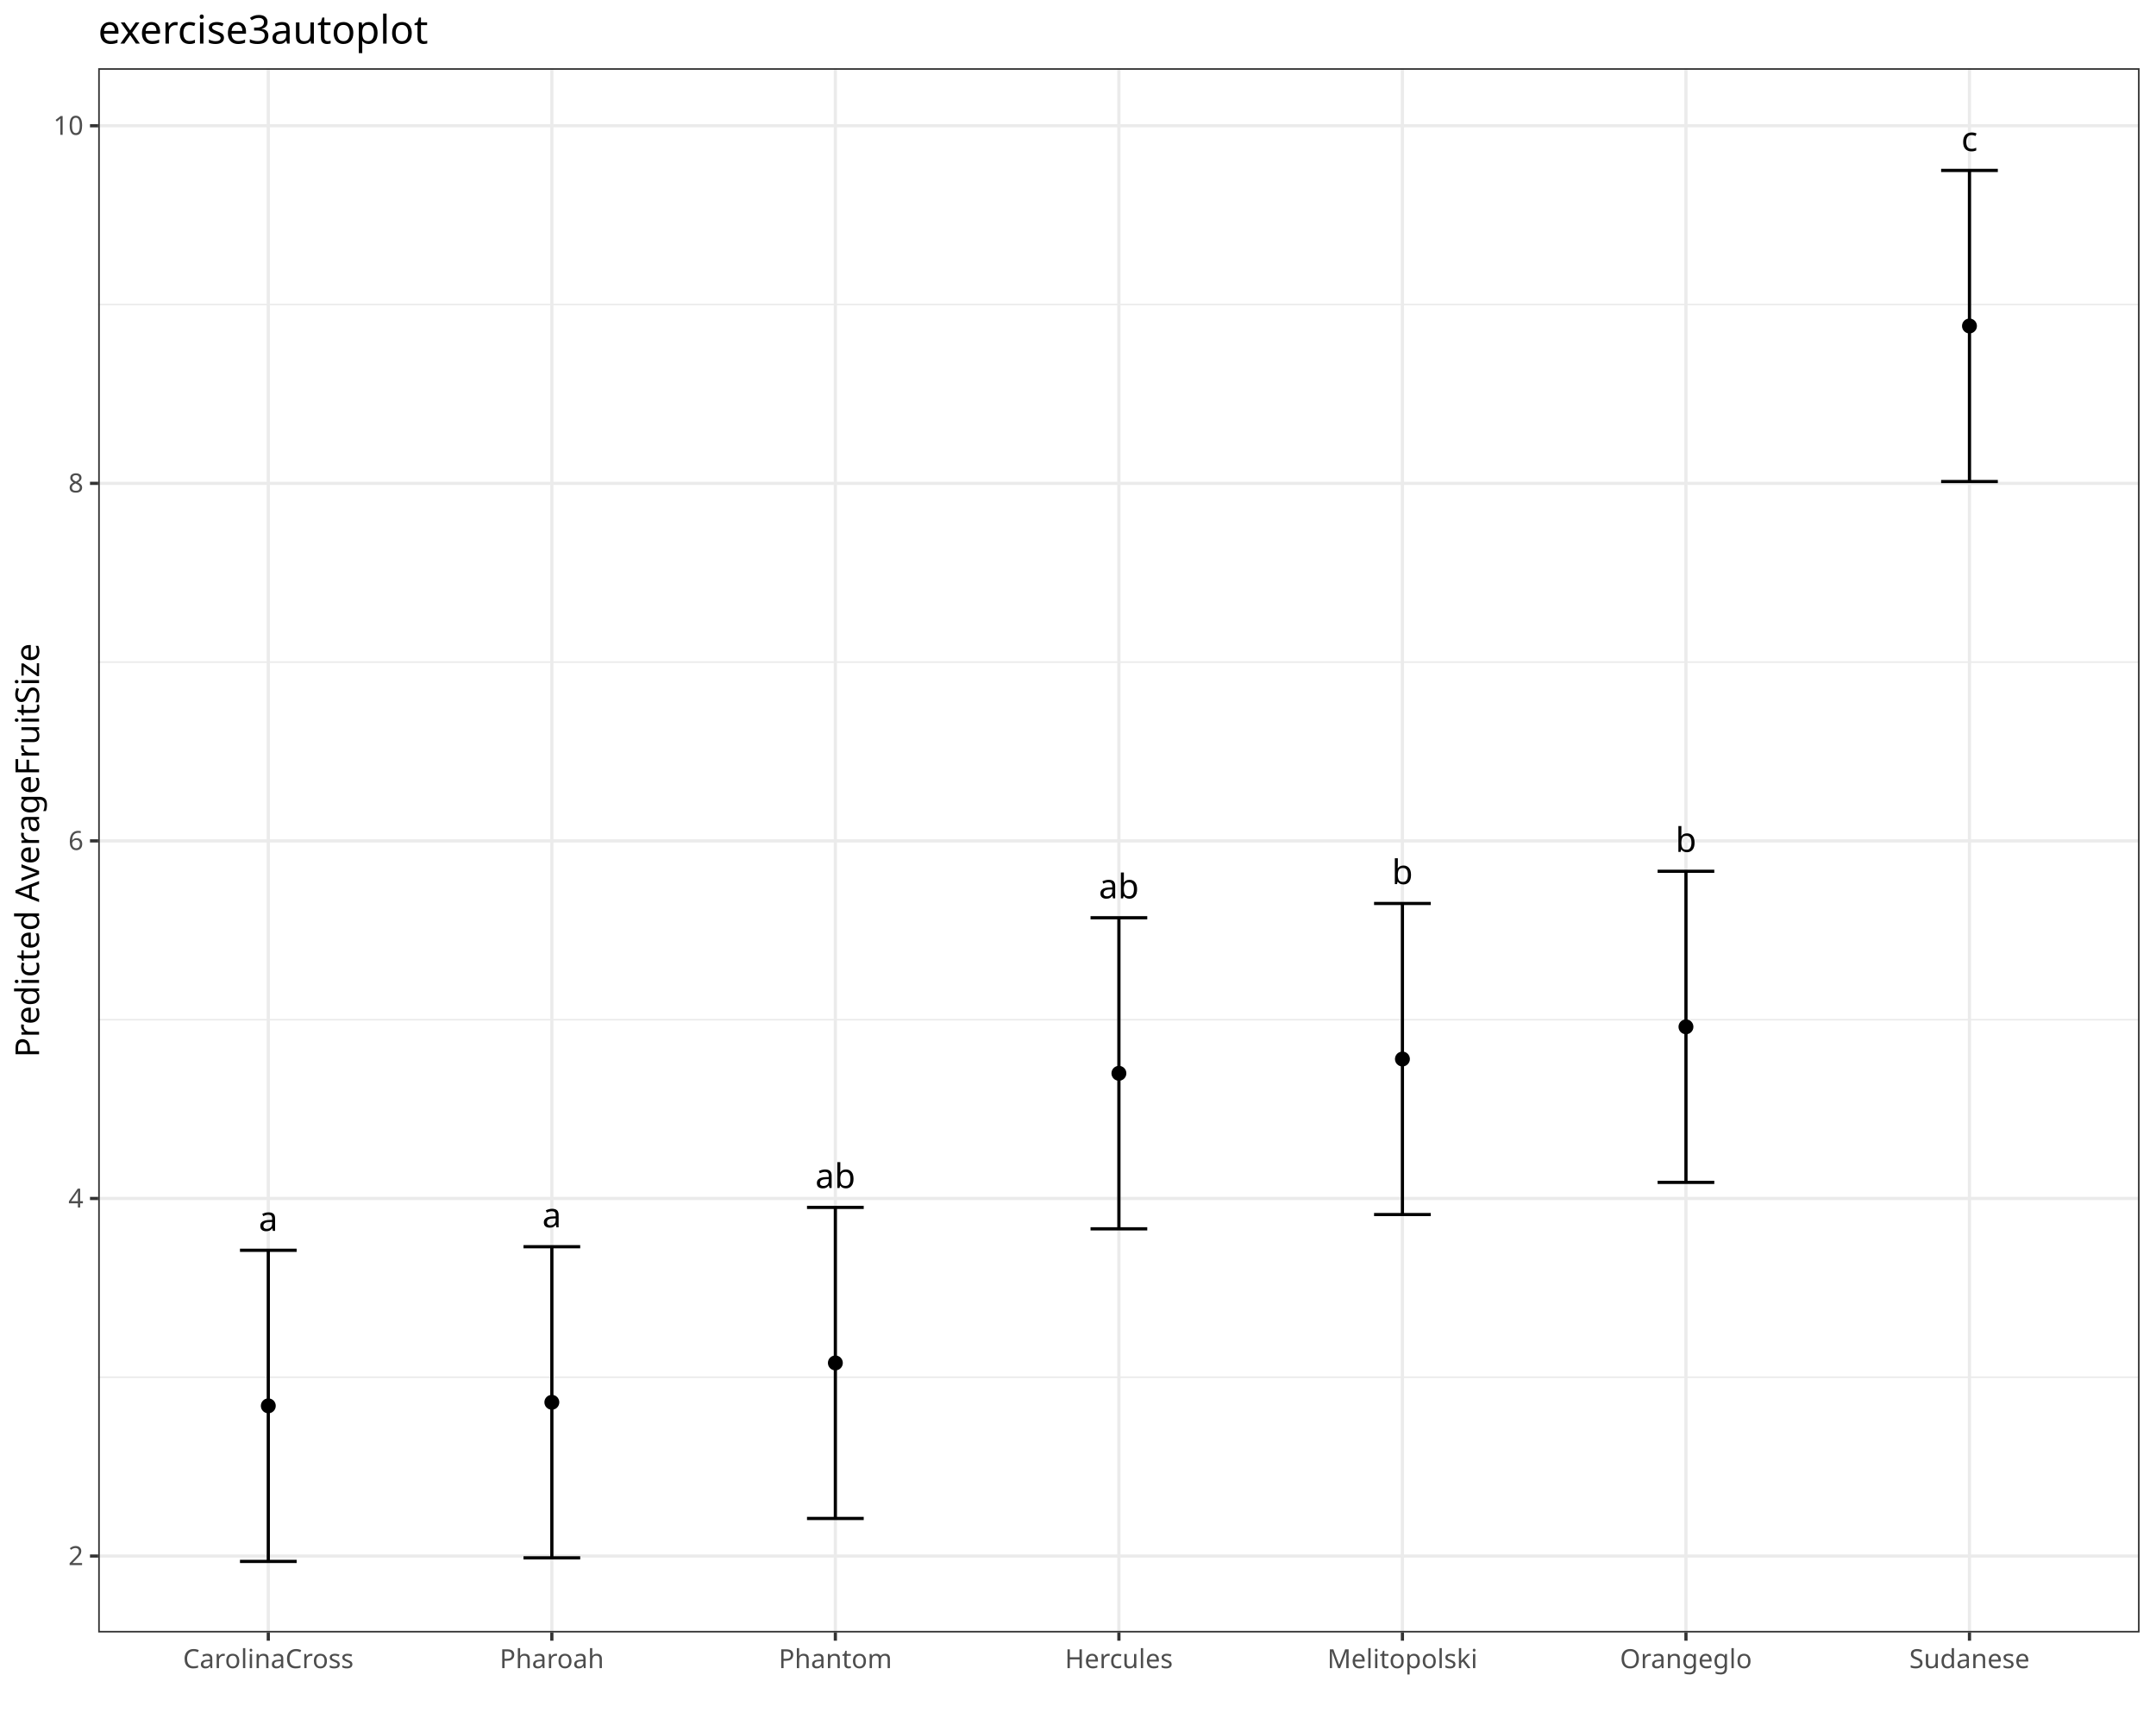
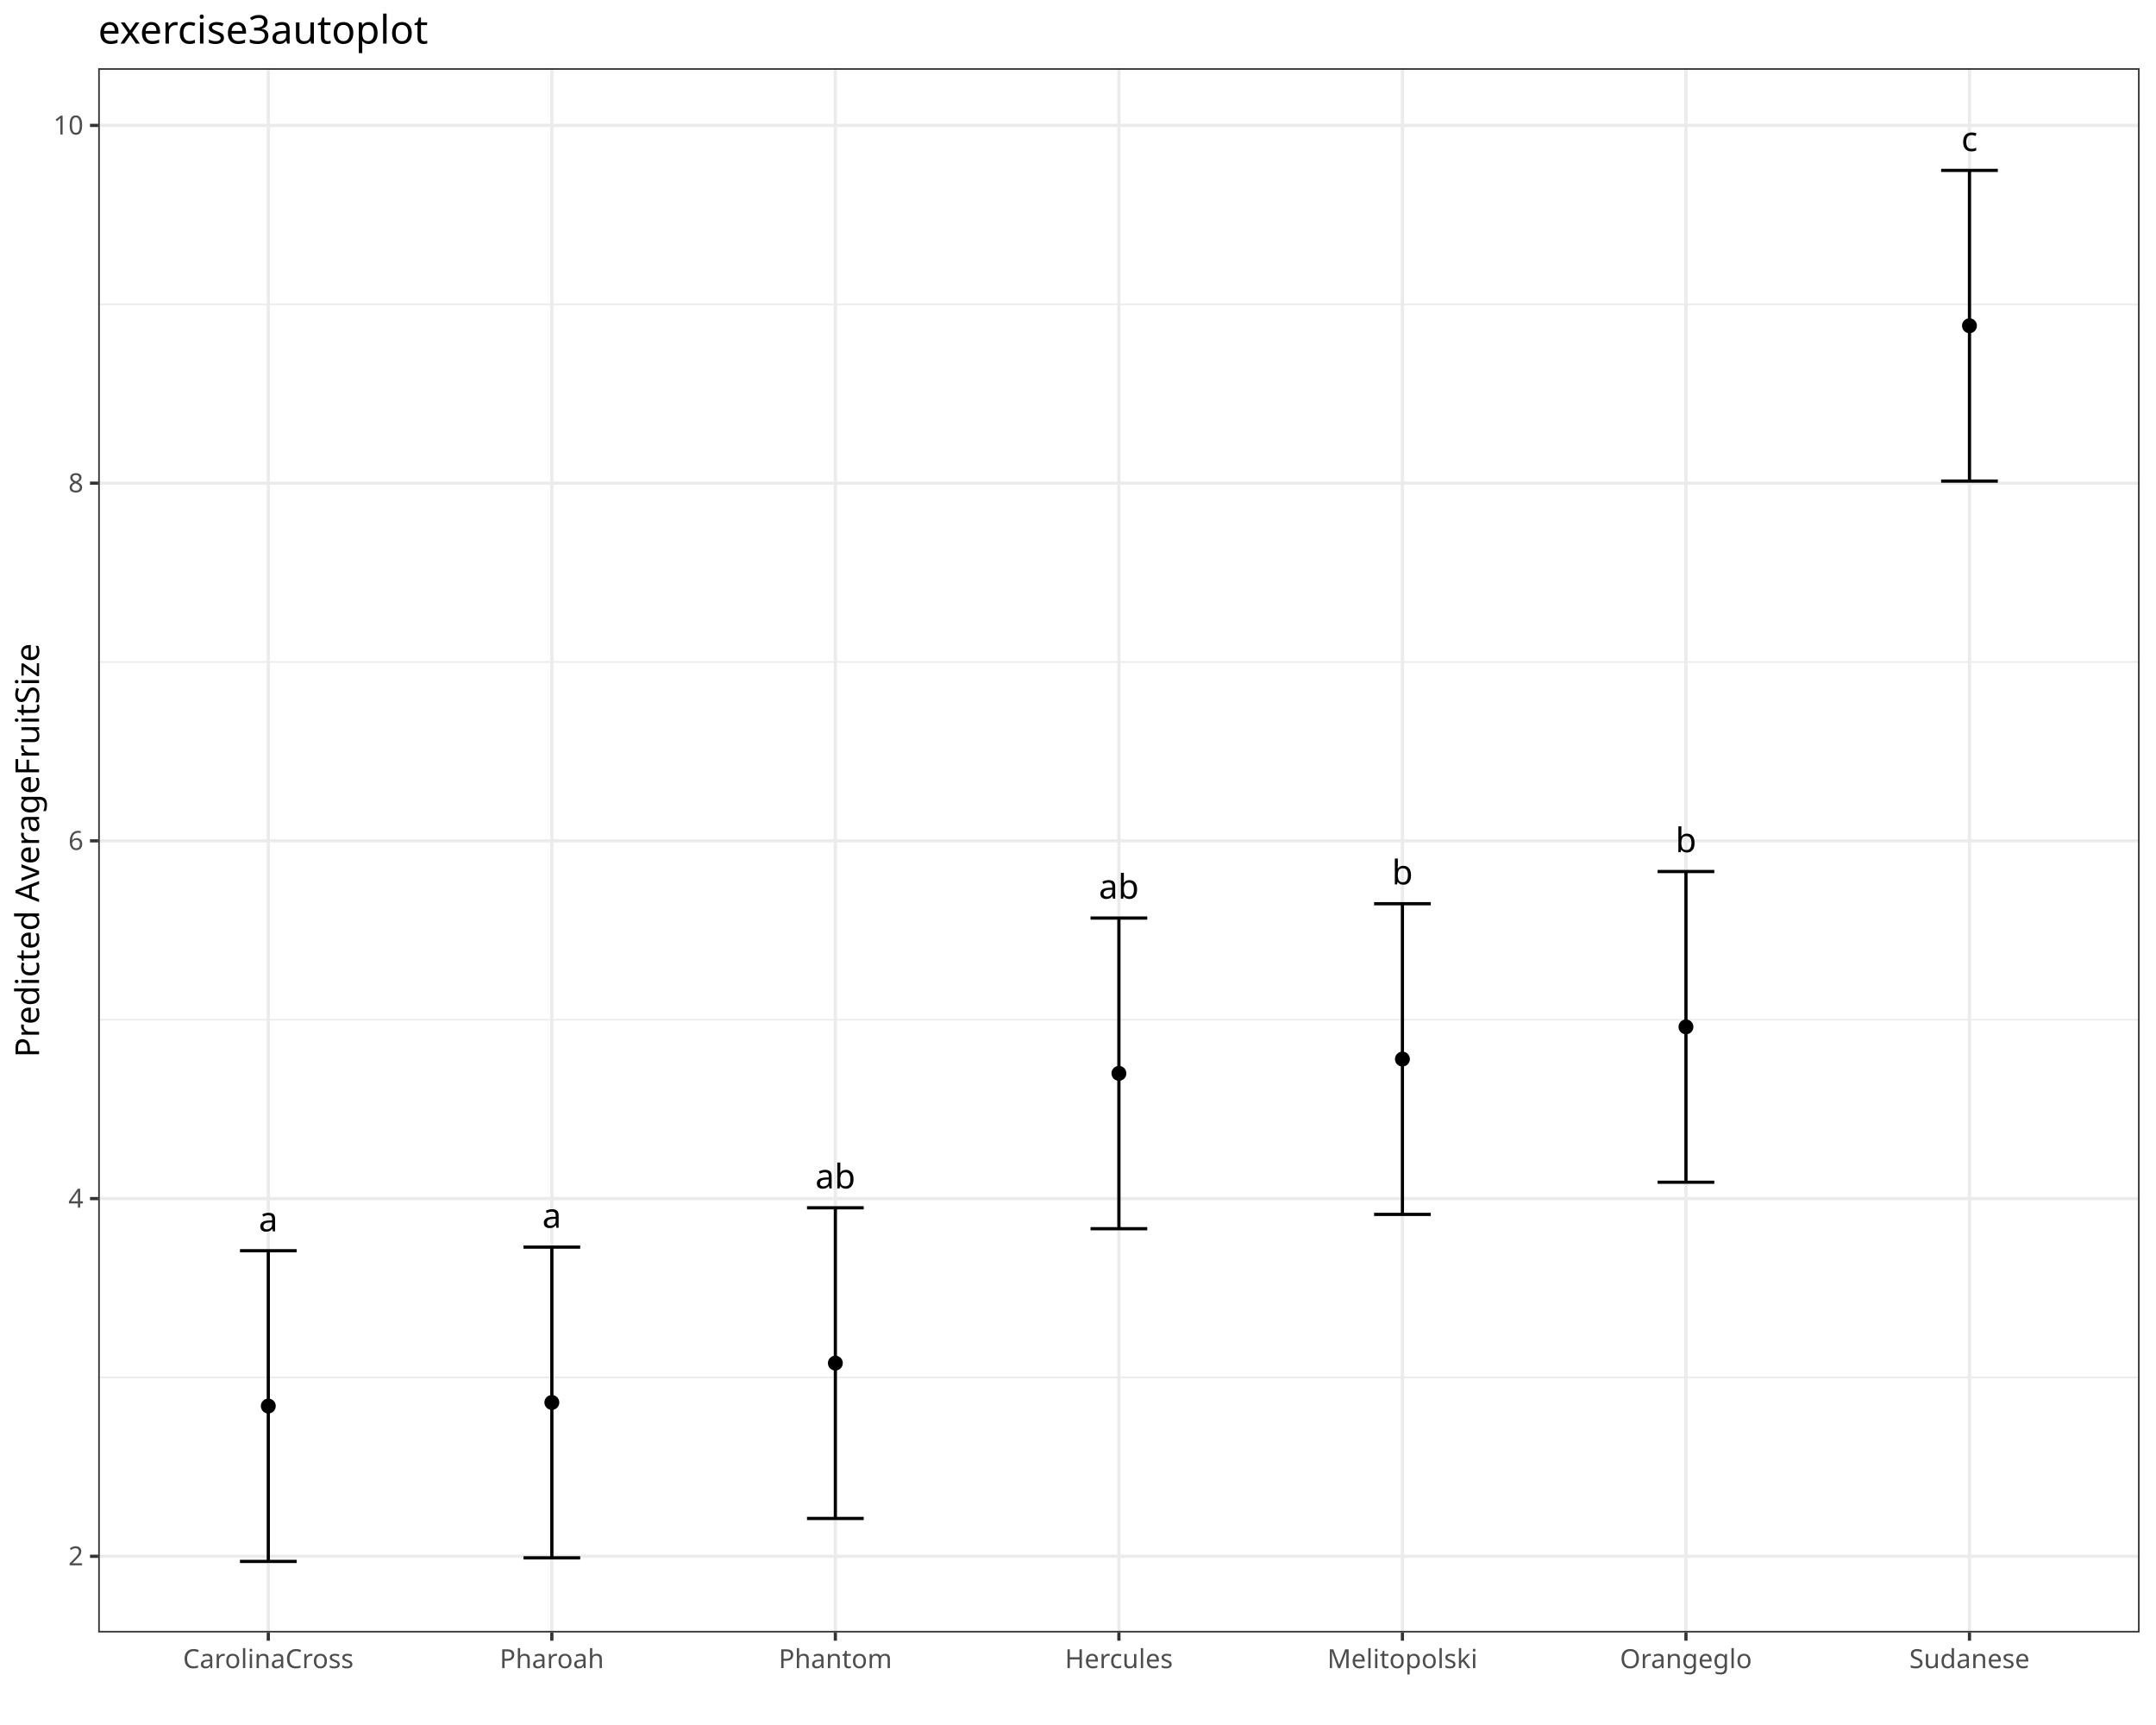
<svg xmlns="http://www.w3.org/2000/svg" class="svglite" data-engine-version="2.0" width="720.00pt" height="576.00pt" viewBox="0 0 720.00 576.00">
  <defs>
    <style type="text/css">
    .svglite line, .svglite polyline, .svglite polygon, .svglite path, .svglite rect, .svglite circle {
      fill: none;
      stroke: #000000;
      stroke-linecap: round;
      stroke-linejoin: round;
      stroke-miterlimit: 10.00;
    }
  </style>
  </defs>
  <rect width="100%" height="100%" style="stroke: none; fill: #FFFFFF;" />
  <defs>
    <clipPath id="cpMC4wMHw3MjAuMDB8MC4wMHw1NzYuMDA=">
      <rect x="0.00" y="0.00" width="720.00" height="576.00" />
    </clipPath>
  </defs>
  <g clip-path="url(#cpMC4wMHw3MjAuMDB8MC4wMHw1NzYuMDA=)">
    <rect x="0.00" y="0.00" width="720.00" height="576.00" style="stroke-width: 1.07; stroke: #FFFFFF; fill: #FFFFFF;" />
  </g>
  <defs>
    <clipPath id="cpMzIuNzl8NzE0LjUyfDIyLjc4fDU0NS4xMQ==">
      <rect x="32.79" y="22.78" width="681.73" height="522.33" />
    </clipPath>
  </defs>
  <g clip-path="url(#cpMzIuNzl8NzE0LjUyfDIyLjc4fDU0NS4xMQ==)">
    <rect x="32.79" y="22.78" width="681.73" height="522.33" style="stroke-width: 1.07; stroke: none; fill: #FFFFFF;" />
-     <polyline points="32.79,459.88 714.52,459.88 " style="stroke-width: 0.53; stroke: #EBEBEB; stroke-linecap: butt;" />
-     <polyline points="32.79,340.48 714.52,340.48 " style="stroke-width: 0.53; stroke: #EBEBEB; stroke-linecap: butt;" />
-     <polyline points="32.79,221.09 714.52,221.09 " style="stroke-width: 0.53; stroke: #EBEBEB; stroke-linecap: butt;" />
-     <polyline points="32.79,101.69 714.52,101.69 " style="stroke-width: 0.53; stroke: #EBEBEB; stroke-linecap: butt;" />
-     <polyline points="32.79,519.58 714.52,519.58 " style="stroke-width: 1.07; stroke: #EBEBEB; stroke-linecap: butt;" />
-     <polyline points="32.79,400.18 714.52,400.18 " style="stroke-width: 1.07; stroke: #EBEBEB; stroke-linecap: butt;" />
-     <polyline points="32.79,280.78 714.52,280.78 " style="stroke-width: 1.07; stroke: #EBEBEB; stroke-linecap: butt;" />
-     <polyline points="32.79,161.39 714.52,161.39 " style="stroke-width: 1.07; stroke: #EBEBEB; stroke-linecap: butt;" />
-     <polyline points="32.79,41.99 714.52,41.99 " style="stroke-width: 1.07; stroke: #EBEBEB; stroke-linecap: butt;" />
+     <polyline points="32.79,459.94 714.52,459.94 " style="stroke-width: 0.53; stroke: #EBEBEB; stroke-linecap: butt;" />
+     <polyline points="32.79,340.50 714.52,340.50 " style="stroke-width: 0.53; stroke: #EBEBEB; stroke-linecap: butt;" />
+     <polyline points="32.79,221.05 714.52,221.05 " style="stroke-width: 0.53; stroke: #EBEBEB; stroke-linecap: butt;" />
+     <polyline points="32.79,101.61 714.52,101.61 " style="stroke-width: 0.53; stroke: #EBEBEB; stroke-linecap: butt;" />
+     <polyline points="32.79,519.67 714.52,519.67 " style="stroke-width: 1.07; stroke: #EBEBEB; stroke-linecap: butt;" />
+     <polyline points="32.79,400.22 714.52,400.22 " style="stroke-width: 1.07; stroke: #EBEBEB; stroke-linecap: butt;" />
+     <polyline points="32.79,280.77 714.52,280.77 " style="stroke-width: 1.07; stroke: #EBEBEB; stroke-linecap: butt;" />
+     <polyline points="32.79,161.33 714.52,161.33 " style="stroke-width: 1.07; stroke: #EBEBEB; stroke-linecap: butt;" />
+     <polyline points="32.79,41.88 714.52,41.88 " style="stroke-width: 1.07; stroke: #EBEBEB; stroke-linecap: butt;" />
    <polyline points="89.60,545.11 89.60,22.78 " style="stroke-width: 1.07; stroke: #EBEBEB; stroke-linecap: butt;" />
    <polyline points="184.29,545.11 184.29,22.78 " style="stroke-width: 1.07; stroke: #EBEBEB; stroke-linecap: butt;" />
    <polyline points="278.97,545.11 278.97,22.78 " style="stroke-width: 1.07; stroke: #EBEBEB; stroke-linecap: butt;" />
    <polyline points="373.66,545.11 373.66,22.78 " style="stroke-width: 1.07; stroke: #EBEBEB; stroke-linecap: butt;" />
    <polyline points="468.34,545.11 468.34,22.78 " style="stroke-width: 1.07; stroke: #EBEBEB; stroke-linecap: butt;" />
    <polyline points="563.03,545.11 563.03,22.78 " style="stroke-width: 1.07; stroke: #EBEBEB; stroke-linecap: butt;" />
    <polyline points="657.71,545.11 657.71,22.78 " style="stroke-width: 1.07; stroke: #EBEBEB; stroke-linecap: butt;" />
-     <circle cx="89.60" cy="469.43" r="2.49" style="stroke-width: 0.71; stroke: none; fill: #000000;" />
-     <circle cx="184.29" cy="468.24" r="2.49" style="stroke-width: 0.71; stroke: none; fill: #000000;" />
-     <circle cx="278.97" cy="455.10" r="2.49" style="stroke-width: 0.71; stroke: none; fill: #000000;" />
-     <circle cx="373.66" cy="358.39" r="2.49" style="stroke-width: 0.71; stroke: none; fill: #000000;" />
-     <circle cx="468.34" cy="353.62" r="2.49" style="stroke-width: 0.71; stroke: none; fill: #000000;" />
-     <circle cx="563.03" cy="342.87" r="2.49" style="stroke-width: 0.71; stroke: none; fill: #000000;" />
-     <circle cx="657.71" cy="108.85" r="2.49" style="stroke-width: 0.71; stroke: none; fill: #000000;" />
-     <polyline points="80.14,417.49 99.07,417.49 " style="stroke-width: 1.07; stroke-linecap: butt;" />
-     <polyline points="89.60,417.49 89.60,521.37 " style="stroke-width: 1.07; stroke-linecap: butt;" />
+     <circle cx="89.60" cy="469.50" r="2.49" style="stroke-width: 0.71; stroke: none; fill: #000000;" />
+     <circle cx="184.29" cy="468.30" r="2.49" style="stroke-width: 0.71; stroke: none; fill: #000000;" />
+     <circle cx="278.97" cy="455.16" r="2.49" style="stroke-width: 0.71; stroke: none; fill: #000000;" />
+     <circle cx="373.66" cy="358.41" r="2.49" style="stroke-width: 0.71; stroke: none; fill: #000000;" />
+     <circle cx="468.34" cy="353.64" r="2.49" style="stroke-width: 0.71; stroke: none; fill: #000000;" />
+     <circle cx="563.03" cy="342.89" r="2.49" style="stroke-width: 0.71; stroke: none; fill: #000000;" />
+     <circle cx="657.71" cy="108.77" r="2.49" style="stroke-width: 0.71; stroke: none; fill: #000000;" />
+     <polyline points="80.14,417.63 99.07,417.63 " style="stroke-width: 1.07; stroke-linecap: butt;" />
+     <polyline points="89.60,417.63 89.60,521.37 " style="stroke-width: 1.07; stroke-linecap: butt;" />
    <polyline points="80.14,521.37 99.07,521.37 " style="stroke-width: 1.07; stroke-linecap: butt;" />
-     <polyline points="174.82,416.30 193.76,416.30 " style="stroke-width: 1.07; stroke-linecap: butt;" />
-     <polyline points="184.29,416.30 184.29,520.18 " style="stroke-width: 1.07; stroke-linecap: butt;" />
+     <polyline points="174.82,416.43 193.76,416.43 " style="stroke-width: 1.07; stroke-linecap: butt;" />
+     <polyline points="184.29,416.43 184.29,520.18 " style="stroke-width: 1.07; stroke-linecap: butt;" />
    <polyline points="174.82,520.18 193.76,520.18 " style="stroke-width: 1.07; stroke-linecap: butt;" />
-     <polyline points="269.50,403.17 288.44,403.17 " style="stroke-width: 1.07; stroke-linecap: butt;" />
-     <polyline points="278.97,403.17 278.97,507.04 " style="stroke-width: 1.07; stroke-linecap: butt;" />
+     <polyline points="269.50,403.29 288.44,403.29 " style="stroke-width: 1.07; stroke-linecap: butt;" />
+     <polyline points="278.97,403.29 278.97,507.04 " style="stroke-width: 1.07; stroke-linecap: butt;" />
    <polyline points="269.50,507.04 288.44,507.04 " style="stroke-width: 1.07; stroke-linecap: butt;" />
-     <polyline points="364.19,306.45 383.13,306.45 " style="stroke-width: 1.07; stroke-linecap: butt;" />
-     <polyline points="373.66,306.45 373.66,410.33 " style="stroke-width: 1.07; stroke-linecap: butt;" />
-     <polyline points="364.19,410.33 383.13,410.33 " style="stroke-width: 1.07; stroke-linecap: butt;" />
-     <polyline points="458.87,301.68 477.81,301.68 " style="stroke-width: 1.07; stroke-linecap: butt;" />
-     <polyline points="468.34,301.68 468.34,405.55 " style="stroke-width: 1.07; stroke-linecap: butt;" />
-     <polyline points="458.87,405.55 477.81,405.55 " style="stroke-width: 1.07; stroke-linecap: butt;" />
-     <polyline points="553.56,290.93 572.49,290.93 " style="stroke-width: 1.07; stroke-linecap: butt;" />
-     <polyline points="563.03,290.93 563.03,394.81 " style="stroke-width: 1.07; stroke-linecap: butt;" />
-     <polyline points="553.56,394.81 572.49,394.81 " style="stroke-width: 1.07; stroke-linecap: butt;" />
-     <polyline points="648.24,56.91 667.18,56.91 " style="stroke-width: 1.07; stroke-linecap: butt;" />
-     <polyline points="657.71,56.91 657.71,160.79 " style="stroke-width: 1.07; stroke-linecap: butt;" />
-     <polyline points="648.24,160.79 667.18,160.79 " style="stroke-width: 1.07; stroke-linecap: butt;" />
-     <text x="89.60" y="411.02" text-anchor="middle" style="font-size: 11.38px; font-family: sans;" textLength="6.33px" lengthAdjust="spacingAndGlyphs">a</text>
-     <text x="184.29" y="409.83" text-anchor="middle" style="font-size: 11.38px; font-family: sans;" textLength="6.33px" lengthAdjust="spacingAndGlyphs">a</text>
-     <text x="278.97" y="396.70" text-anchor="middle" style="font-size: 11.38px; font-family: sans;" textLength="12.66px" lengthAdjust="spacingAndGlyphs">ab</text>
-     <text x="373.66" y="299.98" text-anchor="middle" style="font-size: 11.38px; font-family: sans;" textLength="12.66px" lengthAdjust="spacingAndGlyphs">ab</text>
-     <text x="468.34" y="295.21" text-anchor="middle" style="font-size: 11.38px; font-family: sans;" textLength="6.33px" lengthAdjust="spacingAndGlyphs">b</text>
-     <text x="563.03" y="284.46" text-anchor="middle" style="font-size: 11.38px; font-family: sans;" textLength="6.33px" lengthAdjust="spacingAndGlyphs">b</text>
+     <polyline points="364.19,306.54 383.13,306.54 " style="stroke-width: 1.07; stroke-linecap: butt;" />
+     <polyline points="373.66,306.54 373.66,410.29 " style="stroke-width: 1.07; stroke-linecap: butt;" />
+     <polyline points="364.19,410.29 383.13,410.29 " style="stroke-width: 1.07; stroke-linecap: butt;" />
+     <polyline points="458.87,301.76 477.81,301.76 " style="stroke-width: 1.07; stroke-linecap: butt;" />
+     <polyline points="468.34,301.76 468.34,405.51 " style="stroke-width: 1.07; stroke-linecap: butt;" />
+     <polyline points="458.87,405.51 477.81,405.51 " style="stroke-width: 1.07; stroke-linecap: butt;" />
+     <polyline points="553.56,291.01 572.49,291.01 " style="stroke-width: 1.07; stroke-linecap: butt;" />
+     <polyline points="563.03,291.01 563.03,394.76 " style="stroke-width: 1.07; stroke-linecap: butt;" />
+     <polyline points="553.56,394.76 572.49,394.76 " style="stroke-width: 1.07; stroke-linecap: butt;" />
+     <polyline points="648.24,56.90 667.18,56.90 " style="stroke-width: 1.07; stroke-linecap: butt;" />
+     <polyline points="657.71,56.90 657.71,160.64 " style="stroke-width: 1.07; stroke-linecap: butt;" />
+     <polyline points="648.24,160.64 667.18,160.64 " style="stroke-width: 1.07; stroke-linecap: butt;" />
+     <text x="89.60" y="411.17" text-anchor="middle" style="font-size: 11.38px; font-family: sans;" textLength="6.33px" lengthAdjust="spacingAndGlyphs">a</text>
+     <text x="184.29" y="409.97" text-anchor="middle" style="font-size: 11.38px; font-family: sans;" textLength="6.33px" lengthAdjust="spacingAndGlyphs">a</text>
+     <text x="278.97" y="396.83" text-anchor="middle" style="font-size: 11.38px; font-family: sans;" textLength="12.66px" lengthAdjust="spacingAndGlyphs">ab</text>
+     <text x="373.66" y="300.08" text-anchor="middle" style="font-size: 11.38px; font-family: sans;" textLength="12.66px" lengthAdjust="spacingAndGlyphs">ab</text>
+     <text x="468.34" y="295.31" text-anchor="middle" style="font-size: 11.38px; font-family: sans;" textLength="6.33px" lengthAdjust="spacingAndGlyphs">b</text>
+     <text x="563.03" y="284.56" text-anchor="middle" style="font-size: 11.38px; font-family: sans;" textLength="6.33px" lengthAdjust="spacingAndGlyphs">b</text>
    <text x="657.71" y="50.44" text-anchor="middle" style="font-size: 11.38px; font-family: sans;" textLength="5.70px" lengthAdjust="spacingAndGlyphs">c</text>
    <rect x="32.79" y="22.78" width="681.73" height="522.33" style="stroke-width: 1.07; stroke: #333333;" />
  </g>
  <g clip-path="url(#cpMC4wMHw3MjAuMDB8MC4wMHw1NzYuMDA=)">
-     <text x="27.86" y="522.61" text-anchor="end" style="font-size: 8.80px; fill: #4D4D4D; font-family: sans;" textLength="4.89px" lengthAdjust="spacingAndGlyphs">2</text>
-     <text x="27.86" y="403.21" text-anchor="end" style="font-size: 8.80px; fill: #4D4D4D; font-family: sans;" textLength="4.89px" lengthAdjust="spacingAndGlyphs">4</text>
-     <text x="27.86" y="283.81" text-anchor="end" style="font-size: 8.80px; fill: #4D4D4D; font-family: sans;" textLength="4.89px" lengthAdjust="spacingAndGlyphs">6</text>
-     <text x="27.86" y="164.41" text-anchor="end" style="font-size: 8.80px; fill: #4D4D4D; font-family: sans;" textLength="4.89px" lengthAdjust="spacingAndGlyphs">8</text>
-     <text x="27.86" y="45.02" text-anchor="end" style="font-size: 8.80px; fill: #4D4D4D; font-family: sans;" textLength="9.79px" lengthAdjust="spacingAndGlyphs">10</text>
-     <polyline points="30.05,519.58 32.79,519.58 " style="stroke-width: 1.07; stroke: #333333; stroke-linecap: butt;" />
-     <polyline points="30.05,400.18 32.79,400.18 " style="stroke-width: 1.07; stroke: #333333; stroke-linecap: butt;" />
-     <polyline points="30.05,280.78 32.79,280.78 " style="stroke-width: 1.07; stroke: #333333; stroke-linecap: butt;" />
-     <polyline points="30.05,161.39 32.79,161.39 " style="stroke-width: 1.07; stroke: #333333; stroke-linecap: butt;" />
-     <polyline points="30.05,41.99 32.79,41.99 " style="stroke-width: 1.07; stroke: #333333; stroke-linecap: butt;" />
+     <text x="27.86" y="522.69" text-anchor="end" style="font-size: 8.80px; fill: #4D4D4D; font-family: sans;" textLength="4.89px" lengthAdjust="spacingAndGlyphs">2</text>
+     <text x="27.86" y="403.25" text-anchor="end" style="font-size: 8.80px; fill: #4D4D4D; font-family: sans;" textLength="4.89px" lengthAdjust="spacingAndGlyphs">4</text>
+     <text x="27.86" y="283.80" text-anchor="end" style="font-size: 8.80px; fill: #4D4D4D; font-family: sans;" textLength="4.89px" lengthAdjust="spacingAndGlyphs">6</text>
+     <text x="27.86" y="164.36" text-anchor="end" style="font-size: 8.80px; fill: #4D4D4D; font-family: sans;" textLength="4.89px" lengthAdjust="spacingAndGlyphs">8</text>
+     <text x="27.86" y="44.91" text-anchor="end" style="font-size: 8.80px; fill: #4D4D4D; font-family: sans;" textLength="9.79px" lengthAdjust="spacingAndGlyphs">10</text>
+     <polyline points="30.05,519.67 32.79,519.67 " style="stroke-width: 1.07; stroke: #333333; stroke-linecap: butt;" />
+     <polyline points="30.05,400.22 32.79,400.22 " style="stroke-width: 1.07; stroke: #333333; stroke-linecap: butt;" />
+     <polyline points="30.05,280.77 32.79,280.77 " style="stroke-width: 1.07; stroke: #333333; stroke-linecap: butt;" />
+     <polyline points="30.05,161.33 32.79,161.33 " style="stroke-width: 1.07; stroke: #333333; stroke-linecap: butt;" />
+     <polyline points="30.05,41.88 32.79,41.88 " style="stroke-width: 1.07; stroke: #333333; stroke-linecap: butt;" />
    <polyline points="89.60,547.85 89.60,545.11 " style="stroke-width: 1.07; stroke: #333333; stroke-linecap: butt;" />
    <polyline points="184.29,547.85 184.29,545.11 " style="stroke-width: 1.07; stroke: #333333; stroke-linecap: butt;" />
    <polyline points="278.97,547.85 278.97,545.11 " style="stroke-width: 1.07; stroke: #333333; stroke-linecap: butt;" />
    <polyline points="373.66,547.85 373.66,545.11 " style="stroke-width: 1.07; stroke: #333333; stroke-linecap: butt;" />
    <polyline points="468.34,547.85 468.34,545.11 " style="stroke-width: 1.07; stroke: #333333; stroke-linecap: butt;" />
    <polyline points="563.03,547.85 563.03,545.11 " style="stroke-width: 1.07; stroke: #333333; stroke-linecap: butt;" />
    <polyline points="657.71,547.85 657.71,545.11 " style="stroke-width: 1.07; stroke: #333333; stroke-linecap: butt;" />
    <text x="89.60" y="557.01" text-anchor="middle" style="font-size: 8.80px; fill: #4D4D4D; font-family: sans;" textLength="55.76px" lengthAdjust="spacingAndGlyphs">CarolinaCross</text>
    <text x="184.29" y="557.01" text-anchor="middle" style="font-size: 8.80px; fill: #4D4D4D; font-family: sans;" textLength="33.27px" lengthAdjust="spacingAndGlyphs">Pharoah</text>
    <text x="278.97" y="557.01" text-anchor="middle" style="font-size: 8.80px; fill: #4D4D4D; font-family: sans;" textLength="35.23px" lengthAdjust="spacingAndGlyphs">Phantom</text>
    <text x="373.66" y="557.01" text-anchor="middle" style="font-size: 8.80px; fill: #4D4D4D; font-family: sans;" textLength="34.73px" lengthAdjust="spacingAndGlyphs">Hercules</text>
    <text x="468.34" y="557.01" text-anchor="middle" style="font-size: 8.80px; fill: #4D4D4D; font-family: sans;" textLength="45.98px" lengthAdjust="spacingAndGlyphs">Melitopolski</text>
    <text x="563.03" y="557.01" text-anchor="middle" style="font-size: 8.80px; fill: #4D4D4D; font-family: sans;" textLength="41.10px" lengthAdjust="spacingAndGlyphs">Orangeglo</text>
    <text x="657.71" y="557.01" text-anchor="middle" style="font-size: 8.80px; fill: #4D4D4D; font-family: sans;" textLength="39.64px" lengthAdjust="spacingAndGlyphs">Sudanese</text>
    <text transform="translate(13.05,283.95) rotate(-90)" text-anchor="middle" style="font-size: 11.00px; font-family: sans;" textLength="133.91px" lengthAdjust="spacingAndGlyphs">Predicted AverageFruitSize</text>
    <text x="32.79" y="14.56" style="font-size: 13.20px; font-family: sans;" textLength="103.48px" lengthAdjust="spacingAndGlyphs">exercise3autoplot</text>
  </g>
</svg>
